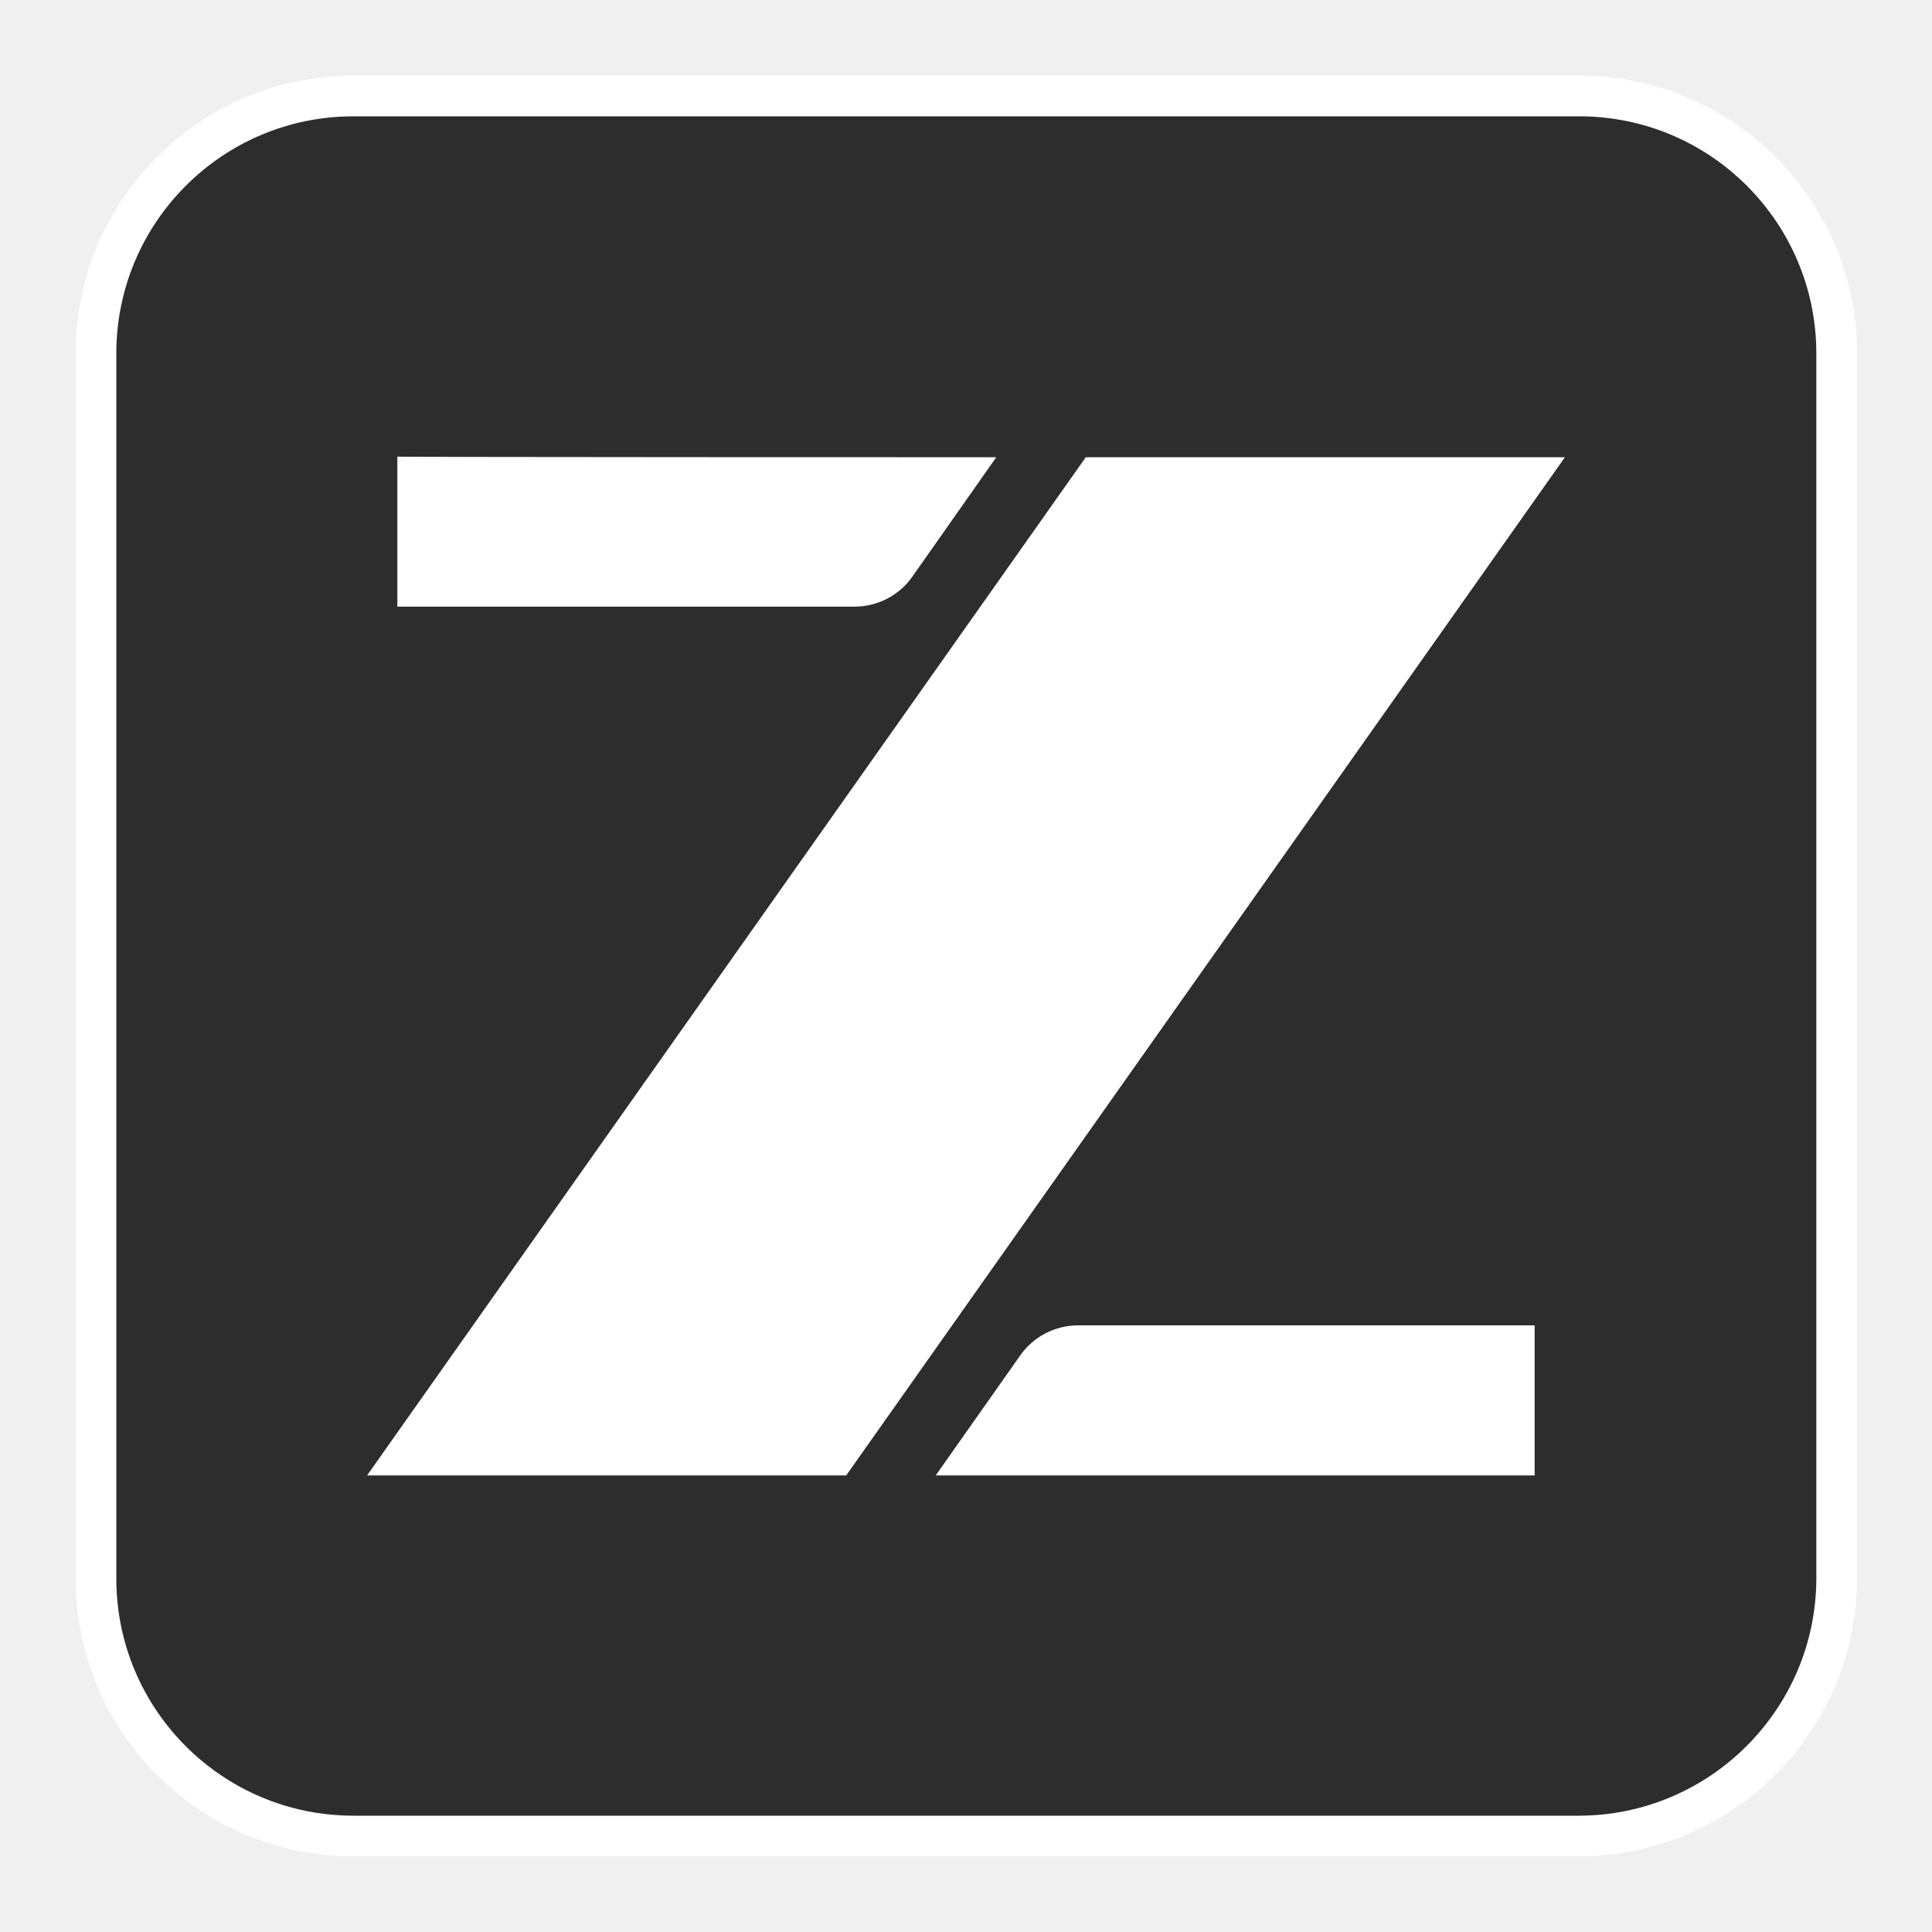
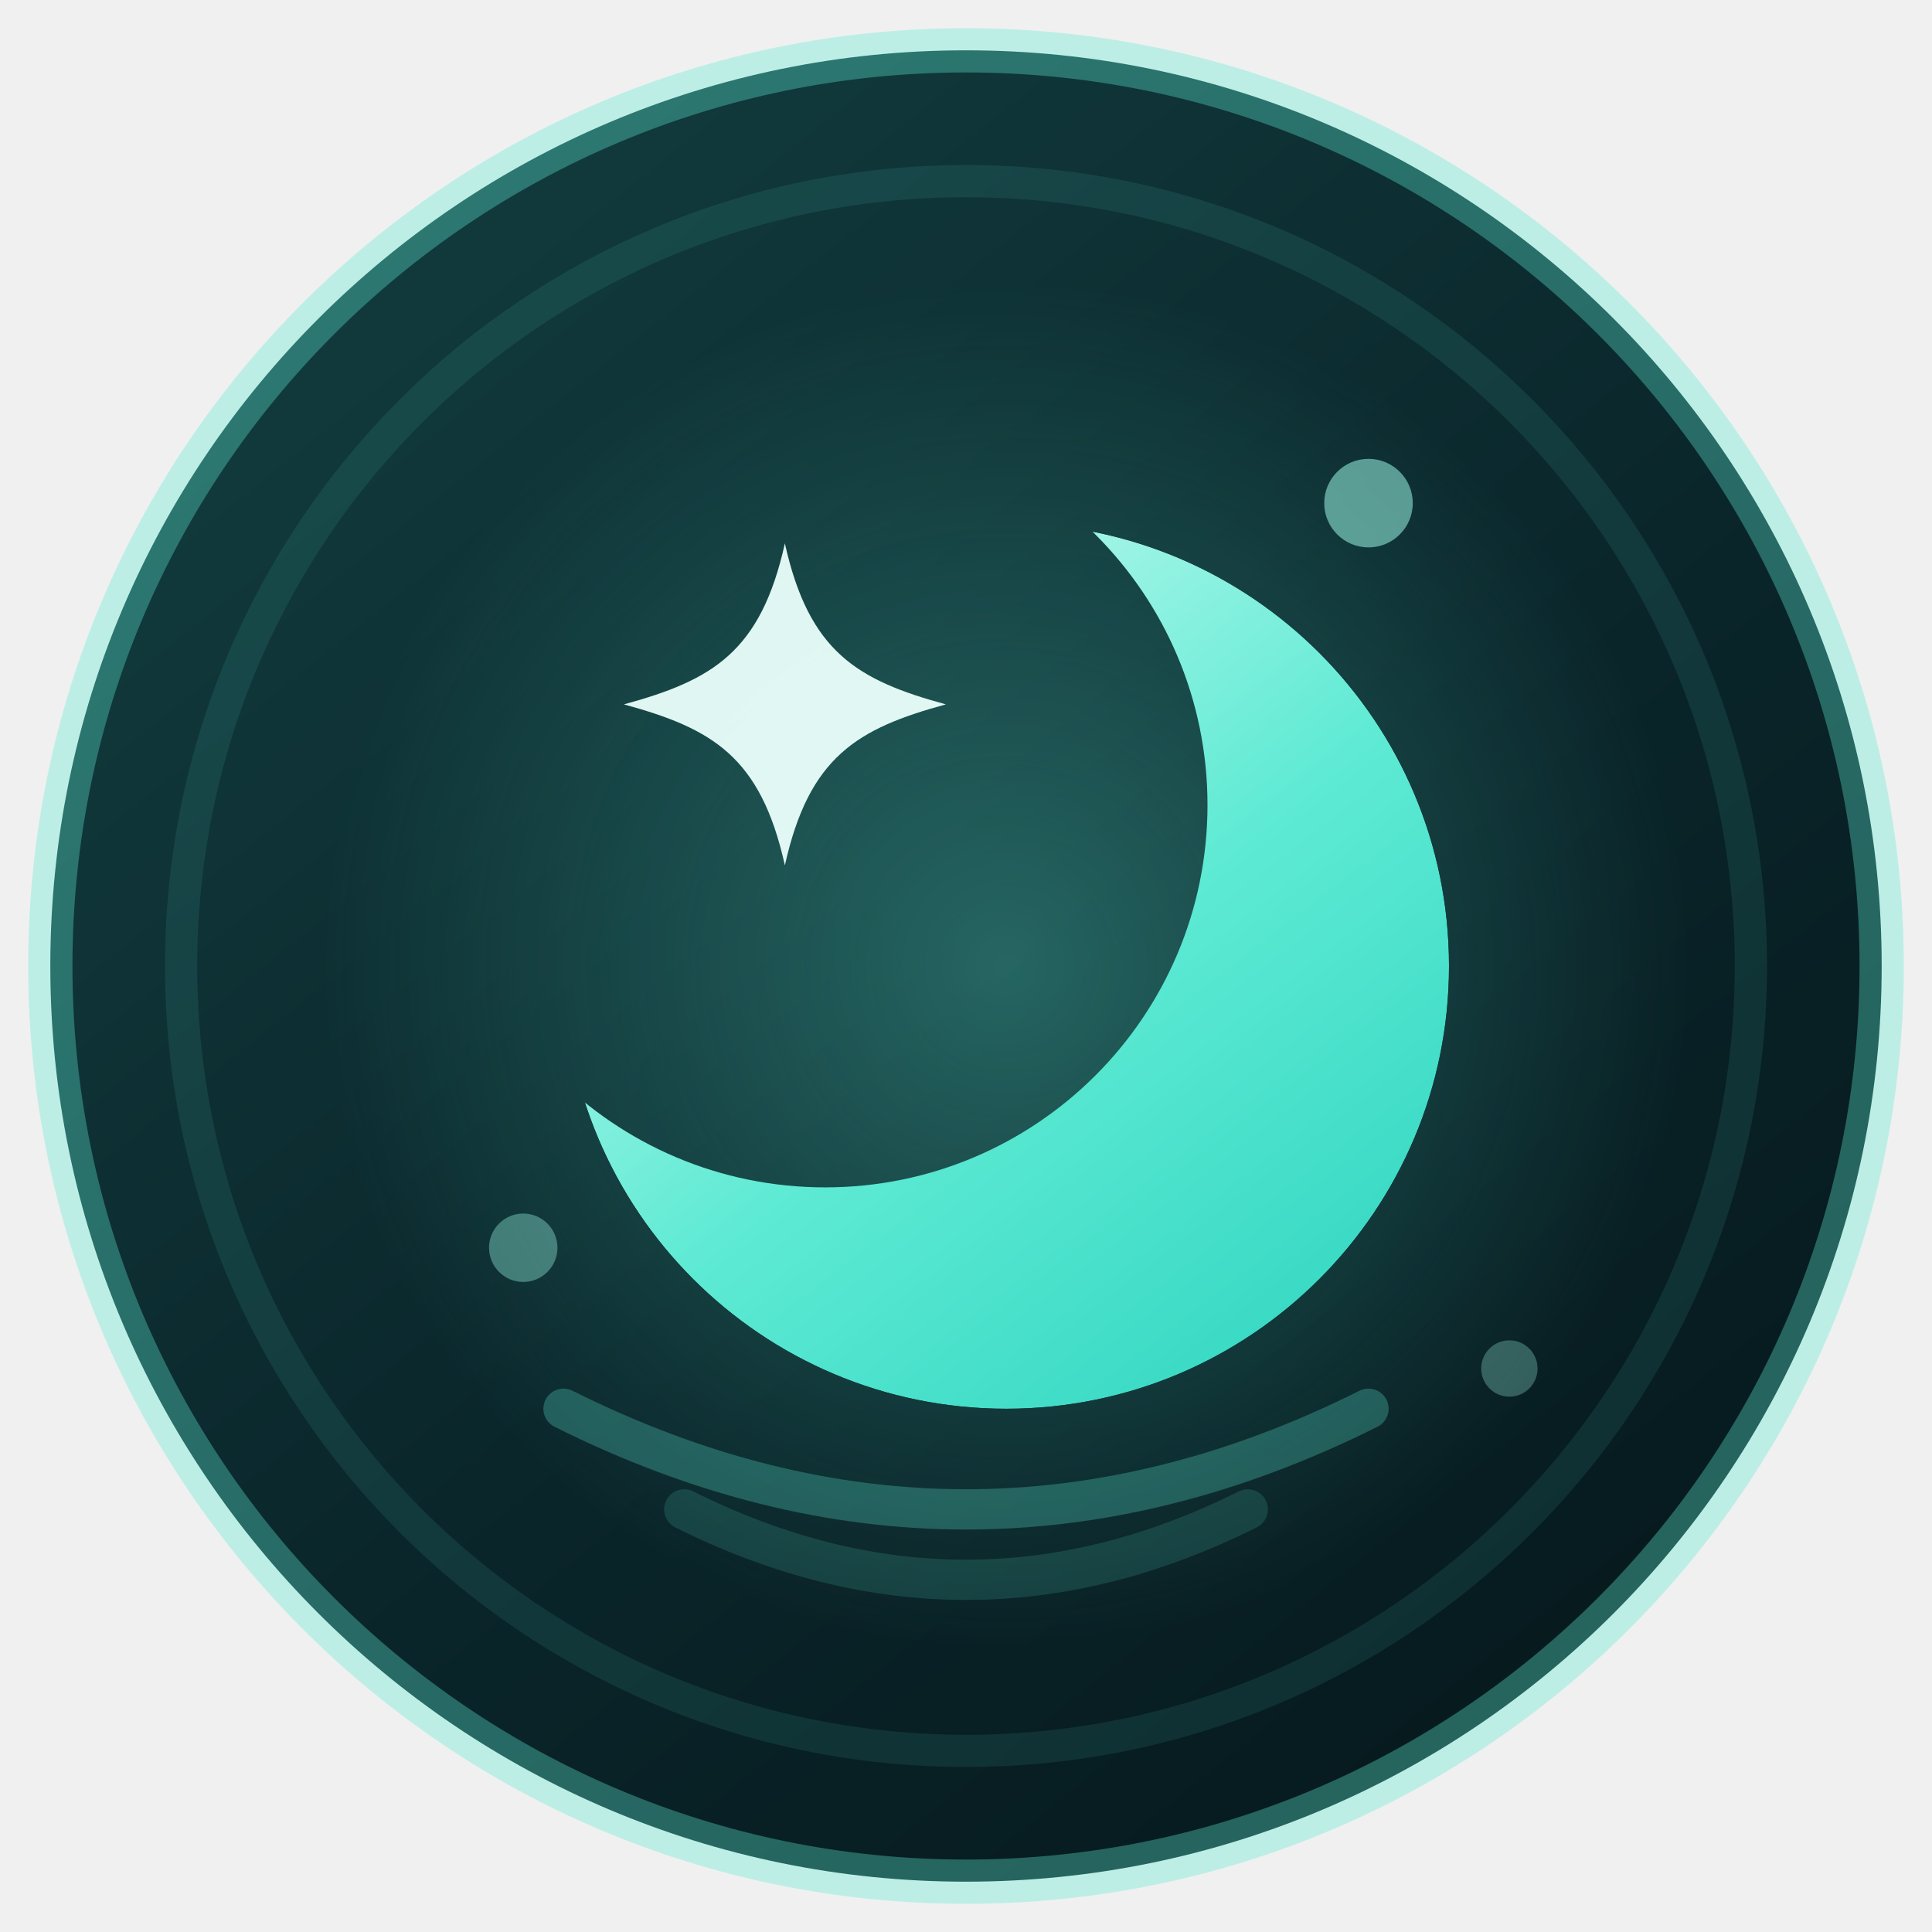
- <svg xmlns="http://www.w3.org/2000/svg" version="1.1" x="0px" y="0px" viewBox="0 0 30 30" style="enable-background:new 0 0 30 30;" xml:space="preserve">
+ <svg xmlns="http://www.w3.org/2000/svg" viewBox="0 0 48 48" fill="none">
  <defs>
-     <style type="text/css">
-     .st194{fill:#2D2D2D;stroke:#FFFFFF;stroke-width:0.632;stroke-miterlimit:10;}
-     .st23{fill:#FFFFFF;}
- 
-     .z-breathe {
-       animation: breathe 2.5s ease-in-out infinite;
-     }
- 
-     @keyframes breathe {
-       0%, 100% { opacity: 0.7; }
-       50% { opacity: 1; }
-     }
-   </style>
+     <linearGradient id="sk-bg" x1="8" y1="4" x2="40" y2="44" gradientUnits="userSpaceOnUse">
+       <stop offset="0" stop-color="#123c3e" />
+       <stop offset="0.55" stop-color="#0a262b" />
+       <stop offset="1" stop-color="#06191d" />
+     </linearGradient>
+     <linearGradient id="sk-moon" x1="17" y1="14" x2="34" y2="36" gradientUnits="userSpaceOnUse">
+       <stop offset="0" stop-color="#ccfbf1" />
+       <stop offset="0.5" stop-color="#5eead4" />
+       <stop offset="1" stop-color="#2dd4bf" />
+     </linearGradient>
+     <radialGradient id="sk-glow" cx="0.5" cy="0.5" r="0.5">
+       <stop offset="0" stop-color="#5eead4" stop-opacity="0.32" />
+       <stop offset="1" stop-color="#5eead4" stop-opacity="0" />
+     </radialGradient>
+     <mask id="sk-cut">
+       <rect width="48" height="48" fill="black" />
+       <circle cx="25" cy="24" r="11" fill="white" />
+       <circle cx="20.5" cy="20" r="9.5" fill="black" />
+     </mask>
  </defs>
-   <g>
-     <path class="st194" d="M24.51,28.51H5.49c-2.21,0-4-1.79-4-4V5.49c0-2.21,1.79-4,4-4h19.03c2.21,0,4,1.79,4,4v19.03     C28.51,26.72,26.72,28.51,24.51,28.51z" />
-     <g class="z-breathe">
-       <path class="st23" d="M15.47,7.1l-1.3,1.85c-0.2,0.29-0.54,0.47-0.9,0.47h-7.1V7.09C6.16,7.1,15.47,7.1,15.47,7.1z" />
-       <polygon class="st23" points="24.3,7.1 13.14,22.91 5.7,22.91 16.86,7.1" />
-       <path class="st23" d="M14.53,22.91l1.31-1.86c0.2-0.29,0.54-0.47,0.9-0.47h7.09v2.33H14.53z" />
-     </g>
-   </g>
+   <circle cx="24" cy="24" r="22.75" fill="url(#sk-bg)" stroke="rgba(94,234,212,0.35)" stroke-width="1.1" />
+   <circle cx="24" cy="24" r="19.5" stroke="rgba(94,234,212,0.1)" stroke-width="0.8" />
+   <circle cx="25" cy="24" r="17" fill="url(#sk-glow)" />
+   <circle cx="25" cy="24" r="11" fill="url(#sk-moon)" mask="url(#sk-cut)" />
+   <path d="M 19.5 13.5 C 20.1 16.2 21.3 16.9 23.5 17.5 C 21.3 18.1 20.1 18.8 19.5 21.5 C 18.9 18.8 17.7 18.1 15.5 17.5 C 17.7 16.9 18.9 16.2 19.5 13.5 Z" fill="#eafffb" opacity="0.95" />
+   <circle cx="34" cy="12.5" r="1.1" fill="#99f6e4" opacity="0.55" />
+   <circle cx="13" cy="31" r="0.85" fill="#99f6e4" opacity="0.38" />
+   <circle cx="37.5" cy="34" r="0.7" fill="#99f6e4" opacity="0.3" />
+   <path d="M 14 35 Q 24 40 34 35" stroke="rgba(94,234,212,0.28)" stroke-width="1" stroke-linecap="round" />
+   <path d="M 17 37.5 Q 24 41 31 37.5" stroke="rgba(94,234,212,0.15)" stroke-width="1" stroke-linecap="round" />
</svg>
